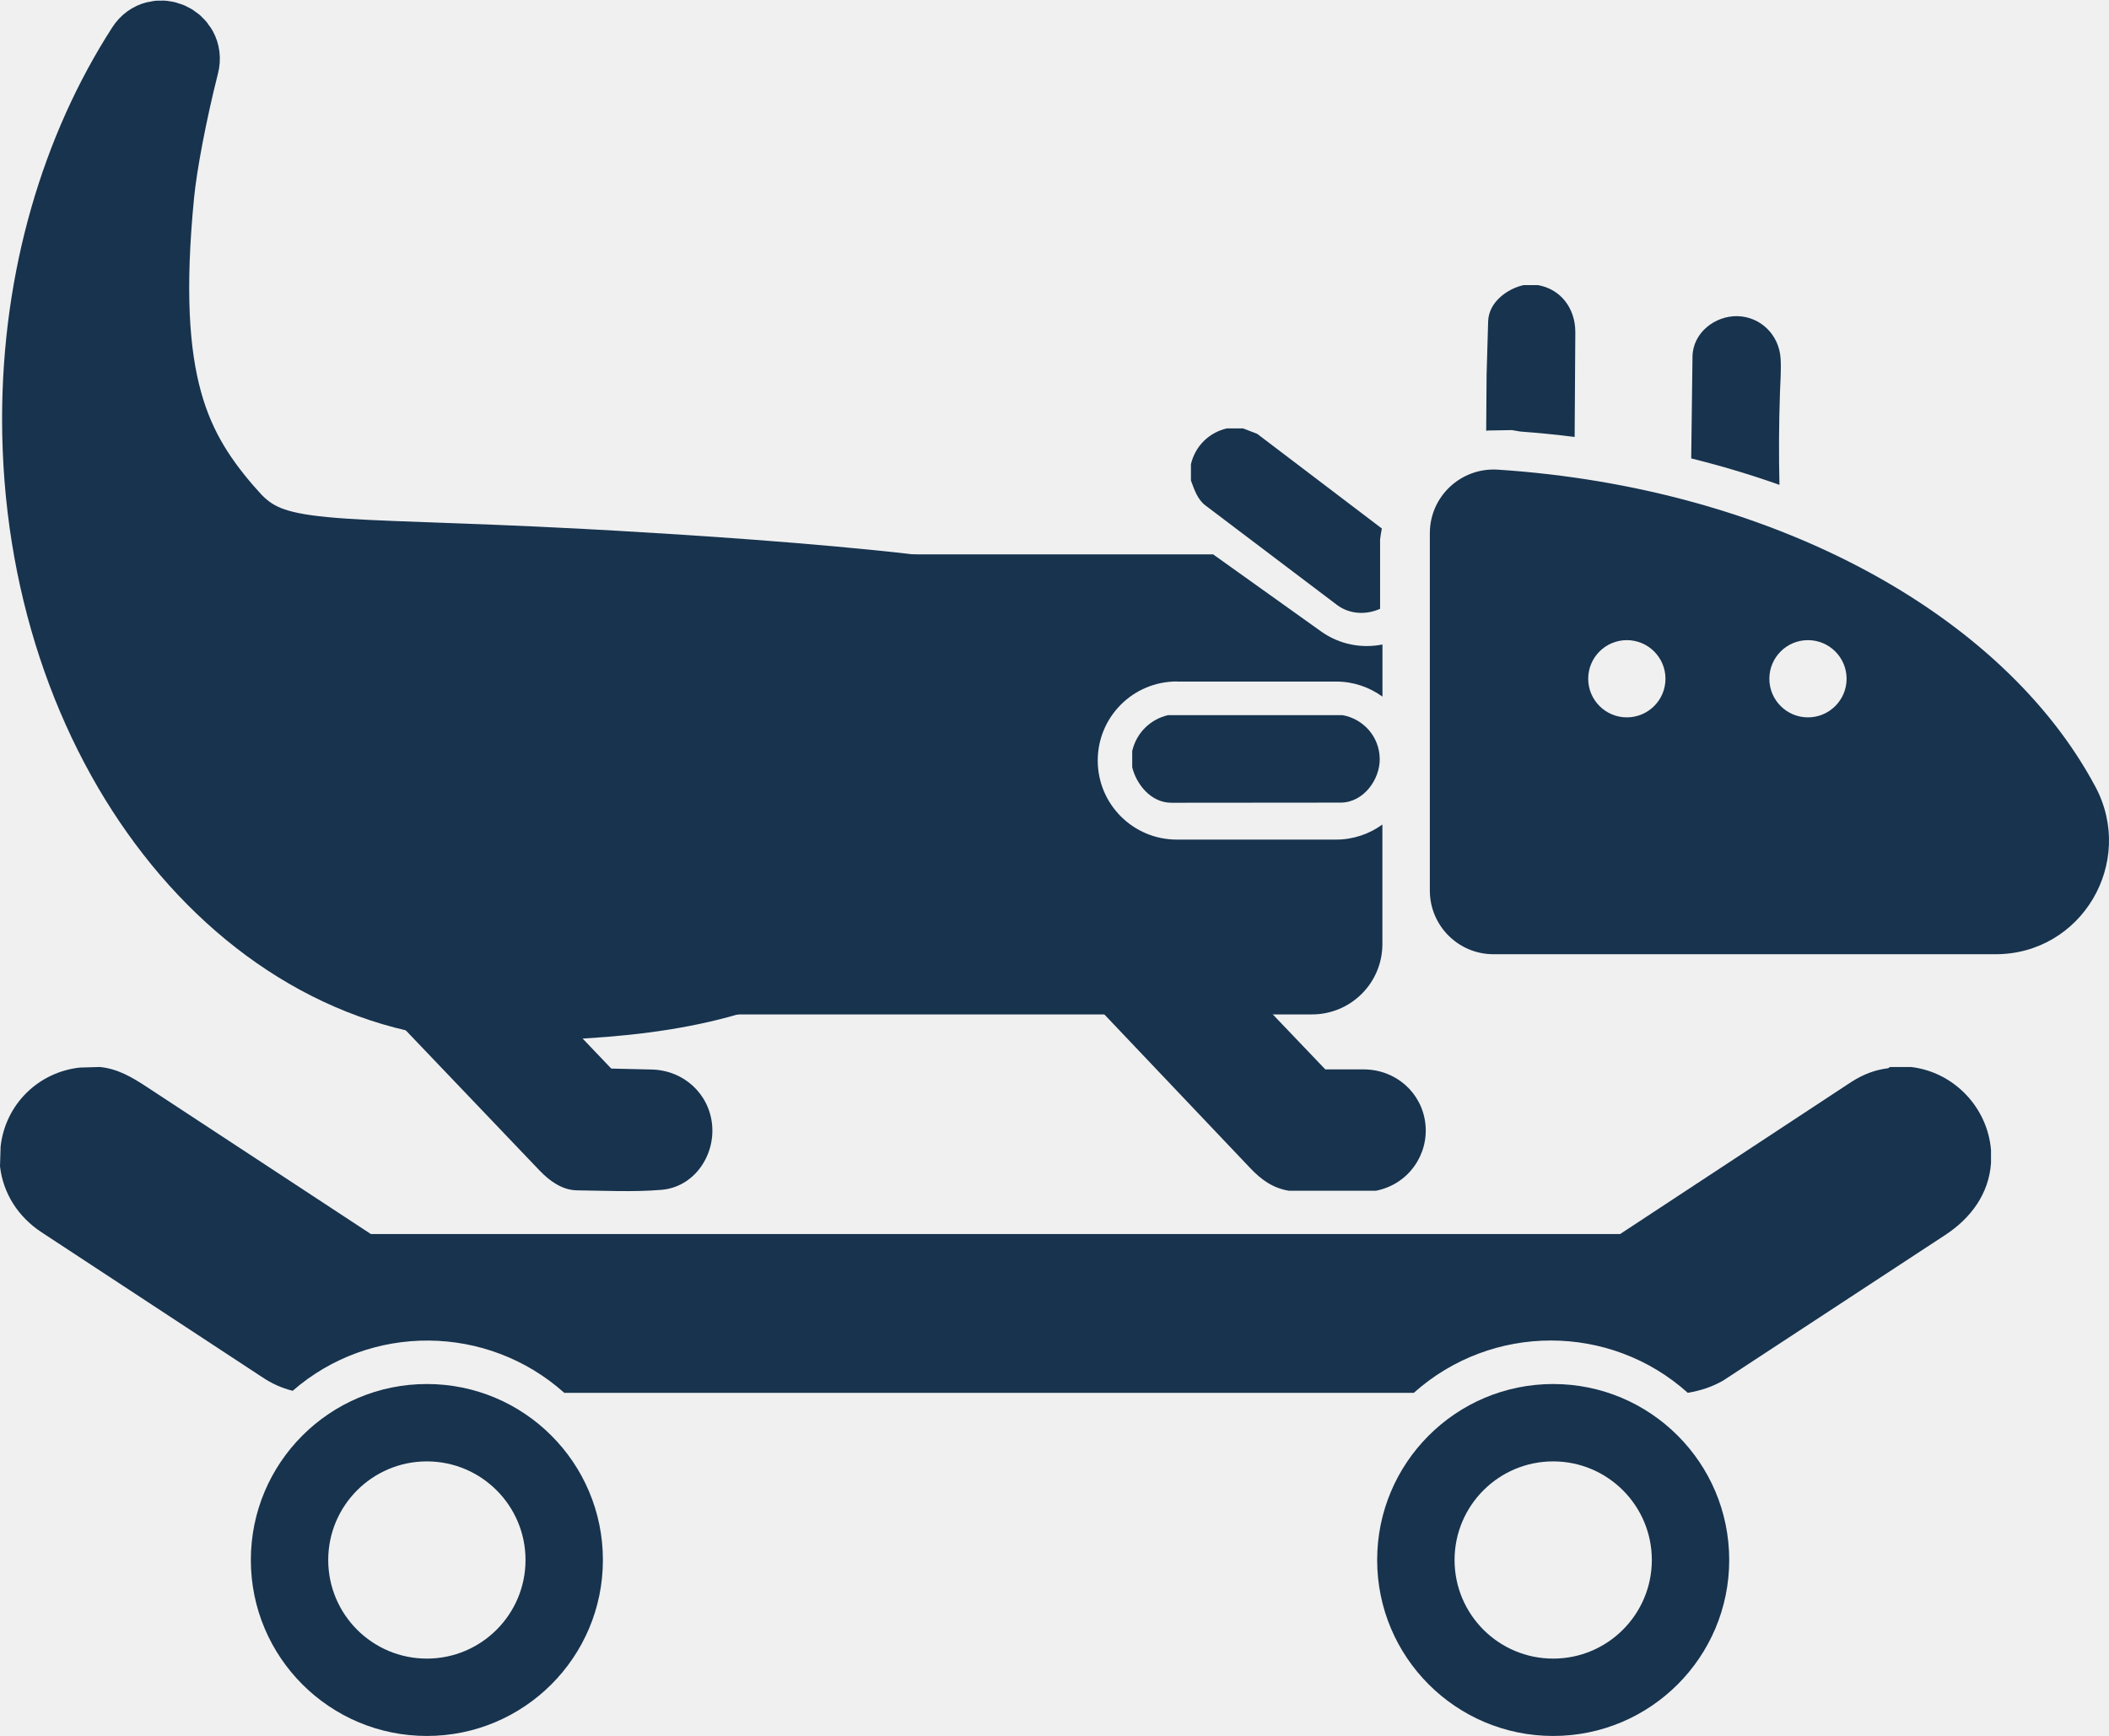
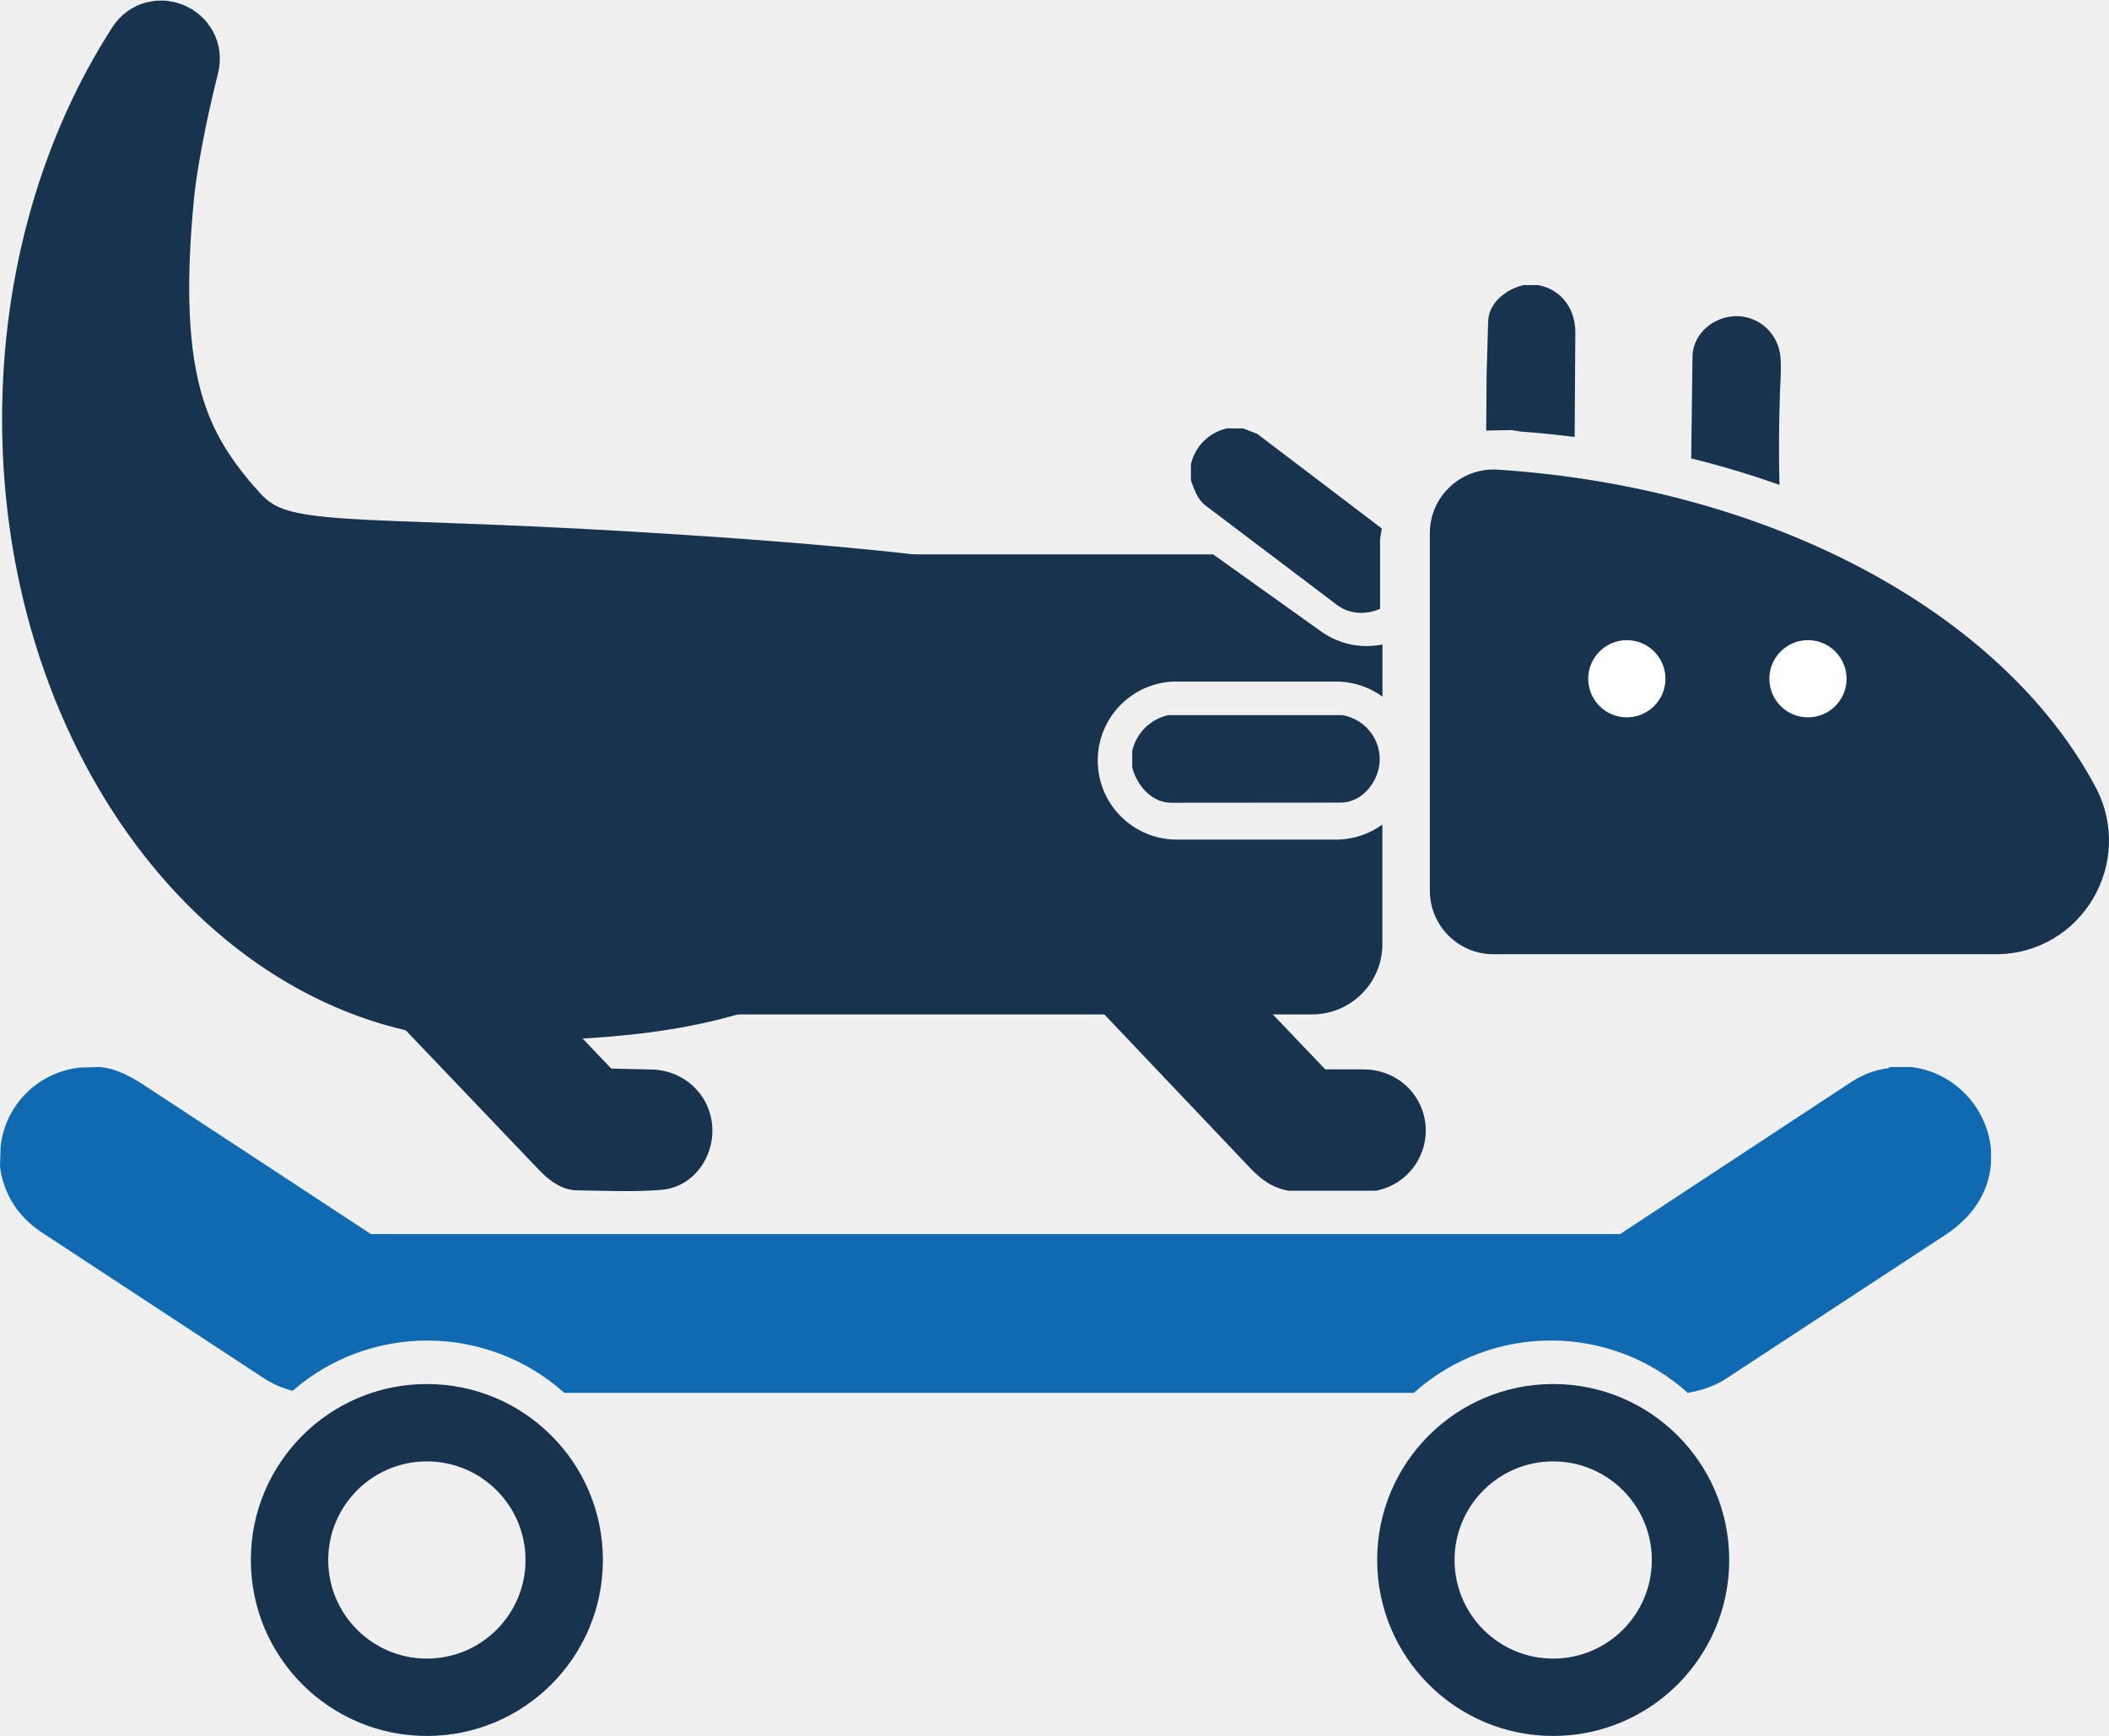
<svg xmlns="http://www.w3.org/2000/svg" preserveAspectRatio="none" overflow="visible" style="display: block;" width="100" height="82.318" viewBox="0 0 100 82.318" fill="none">
  <g id="skateboard/mono">
    <path id="Vector" d="M10.764 24.637C7.963 21.48 6.325 18.233 7.213 9.167C7.355 7.732 7.819 5.273 8.398 2.991C8.614 2.152 7.477 1.646 7.007 2.377C3.943 7.13 2.099 13.222 2.099 19.867C2.099 35.047 11.704 47.353 23.553 47.353C34.674 47.353 43.851 45.455 44.936 31.758C44.955 31.504 45.145 31.292 45.396 31.247C48.844 30.635 49.571 30.156 49.565 29.824C49.546 28.241 29.933 27.205 27.525 27.076C15.261 26.426 12.895 27.037 10.767 24.637H10.764Z" fill="#17334E" stroke-width="4" stroke-miterlimit="10" stroke="#17334E" />
    <path id="Vector_2" d="M63.654 33.911C64.658 34.092 65.408 34.941 65.421 35.984C65.434 36.959 64.655 38.056 63.57 38.059L55.542 38.066C54.577 38.066 53.888 37.203 53.685 36.383V35.61C53.885 34.758 54.532 34.111 55.385 33.911H63.651H63.654Z" fill="#17334E" />
    <path id="Vector_3" d="M70.546 20.415L71.689 20.395L72.088 20.463C72.944 20.527 73.804 20.611 74.663 20.72L74.695 15.761C74.702 14.632 74.01 13.708 72.925 13.521H72.23C71.454 13.702 70.591 14.332 70.562 15.233L70.488 17.776L70.469 20.427C70.495 20.427 70.517 20.418 70.543 20.415H70.546Z" fill="#17334E" />
+     <path class="gtatx-eye" d="M77.138 34.017C76.127 34.017 75.306 33.197 75.306 32.186C75.306 31.176 76.127 30.355 77.138 30.355C78.149 30.355 78.97 31.176 78.97 32.186C78.97 33.197 78.149 34.017 77.138 34.017Z" fill="white" />
+     <path class="gtatx-eye" d="M85.726 34.017C84.715 34.017 83.895 33.197 83.895 32.186C83.895 31.176 84.715 30.355 85.726 30.355C86.737 30.355 87.558 31.176 87.558 32.186C87.558 33.197 86.737 34.017 85.726 34.017Z" fill="white" />
    <path id="Vector_4" d="M99.346 37.29C94.981 29.126 84.094 23.127 71.025 22.271C69.281 22.155 67.797 23.533 67.797 25.283V42.23C67.797 43.897 69.149 45.249 70.816 45.249H94.62C98.705 45.249 101.274 40.895 99.349 37.293L99.346 37.29ZM77.138 34.017C76.127 34.017 75.306 33.197 75.306 32.186C75.306 31.176 76.127 30.355 77.138 30.355C78.149 30.355 78.97 31.176 78.97 32.186C78.97 33.197 78.149 34.017 77.138 34.017ZM85.726 34.017C84.715 34.017 83.895 33.197 83.895 32.186C83.895 31.176 84.715 30.355 85.726 30.355C86.737 30.355 87.558 31.176 87.558 32.186C87.558 33.197 86.737 34.017 85.726 34.017Z" fill="#17334E" />
    <g id="Group">
      <path id="Vector_5" d="M19.619 41.712C20.346 41.831 20.91 42.204 21.441 42.761L28.983 50.671L30.901 50.716C32.421 50.752 33.631 51.868 33.766 53.349C33.901 54.829 32.894 56.297 31.355 56.422C30.013 56.532 28.696 56.461 27.354 56.445C26.659 56.435 26.054 55.997 25.59 55.511L17.227 46.748C16.735 46.233 16.416 45.703 16.3 45.036L16.326 44.196C16.522 42.912 17.501 41.937 18.785 41.741L19.625 41.715L19.619 41.712Z" fill="#17334E" />
      <path id="Vector_6" d="M65.238 56.464H61.114C60.361 56.342 59.81 55.946 59.295 55.405L52.272 48.007C51.181 46.858 51.422 44.995 52.526 43.997C53.63 42.999 55.452 42.974 56.547 44.119L62.84 50.71H64.665C66.184 50.716 67.414 51.81 67.584 53.275C67.755 54.739 66.789 56.161 65.241 56.464H65.238Z" fill="#17334E" />
    </g>
    <path id="Vector_7" d="M7.876 1.318C8.704 1.544 9.157 2.293 8.945 3.153C7.979 7.063 7.525 9.975 7.558 14.059C7.567 15.388 7.683 16.649 7.941 17.94C8.456 20.527 9.55 22.323 11.282 24.251C11.887 24.923 12.66 25.342 13.551 25.535C14.443 25.728 15.36 25.844 16.3 25.886L20.375 26.062C27.042 26.352 33.654 26.661 40.31 27.279C42.612 27.495 44.823 27.749 47.076 28.148C48.216 28.351 50.015 28.721 50.134 29.631C50.189 30.043 49.99 30.349 49.684 30.613L48.444 31.147L45.512 31.813C44.801 40.386 40.935 45.664 32.343 47.264C30.448 47.617 28.587 47.817 26.649 47.865C25.13 47.904 23.684 47.936 22.159 47.862C19.548 47.736 17.082 46.913 14.797 45.683C10.11 43.16 6.595 38.79 4.39 33.992C2.784 30.5 1.854 26.783 1.522 22.957L1.448 21.625L1.384 21.325L1.397 18.32C1.471 17.927 1.458 17.535 1.49 17.087C1.757 13.412 2.594 9.846 4.027 6.445C4.67 4.916 5.42 3.529 6.277 2.126C6.524 1.721 6.824 1.463 7.255 1.322H7.873L7.876 1.318Z" fill="#17334E" />
    <path id="Vector_8" d="M55.803 32.319H63.355C64.176 32.319 64.932 32.586 65.55 33.033V30.561C64.572 30.758 63.516 30.568 62.637 29.94L57.522 26.288H24.448C20.385 26.288 17.096 29.58 17.096 33.638V40.753C17.096 44.815 20.389 48.103 24.448 48.103H62.209C64.053 48.103 65.547 46.61 65.547 44.766V39.099C64.929 39.546 64.172 39.813 63.352 39.813H55.8C53.73 39.813 52.05 38.137 52.05 36.064C52.05 33.992 53.727 32.315 55.8 32.315L55.803 32.319Z" fill="#17334E" />
    <path id="Vector_9" d="M84.374 22.995C84.339 21.512 84.349 20.093 84.397 18.657C84.416 18.098 84.461 17.557 84.429 17.003C84.358 15.867 83.47 15.018 82.382 14.992C81.323 14.97 80.267 15.771 80.251 16.913L80.19 21.737C81.603 22.088 83.003 22.506 84.374 22.992V22.995Z" fill="#17334E" />
    <path id="Vector_10" d="M65.438 25.576C65.46 25.403 65.486 25.232 65.521 25.061L59.611 20.572L58.942 20.315H58.169C57.316 20.514 56.669 21.161 56.469 22.014V22.786C56.624 23.189 56.763 23.668 57.152 23.964L63.39 28.682C63.999 29.142 64.79 29.161 65.438 28.869V25.576Z" fill="#17334E" />
-     <path id="Vector_11" d="M4.709 50.594C5.562 50.671 6.248 51.07 6.998 51.566L17.585 58.517H76.82L87.812 51.286C88.369 50.938 88.9 50.732 89.528 50.655L89.615 50.597H90.619C92.644 50.835 94.244 52.512 94.405 54.536V55.154C94.305 56.599 93.462 57.758 92.235 58.562L81.706 65.465C81.168 65.771 80.65 65.938 80.029 66.047C76.347 62.742 70.742 62.736 67.037 66.047H26.756C23.102 62.781 17.569 62.736 13.877 65.951C13.349 65.816 12.889 65.613 12.409 65.288L1.98 58.44C0.856 57.703 0.151 56.593 0 55.309L0.029 54.369C0.251 52.37 1.819 50.835 3.792 50.623L4.709 50.597V50.594Z" fill="#17334E" />
+     <path id="Vector_11" d="M4.709 50.594C5.562 50.671 6.248 51.07 6.998 51.566L17.585 58.517H76.82L87.812 51.286C88.369 50.938 88.9 50.732 89.528 50.655L89.615 50.597H90.619C92.644 50.835 94.244 52.512 94.405 54.536V55.154C94.305 56.599 93.462 57.758 92.235 58.562L81.706 65.465C81.168 65.771 80.65 65.938 80.029 66.047C76.347 62.742 70.742 62.736 67.037 66.047H26.756C23.102 62.781 17.569 62.736 13.877 65.951C13.349 65.816 12.889 65.613 12.409 65.288L1.98 58.44C0.856 57.703 0.151 56.593 0 55.309L0.029 54.369C0.251 52.37 1.819 50.835 3.792 50.623L4.709 50.597V50.594Z" fill="#106AB2" />
    <path id="Vector_12" d="M20.24 65.629C15.631 65.629 11.894 69.365 11.894 73.974C11.894 78.582 15.631 82.318 20.24 82.318C24.85 82.318 28.587 78.582 28.587 73.974C28.587 69.365 24.85 65.629 20.24 65.629ZM20.24 78.65C17.656 78.65 15.563 76.555 15.563 73.974C15.563 71.393 17.659 69.298 20.24 69.298C22.822 69.298 24.918 71.393 24.918 73.974C24.918 76.555 22.822 78.65 20.24 78.65Z" fill="#17334E" />
    <path id="Vector_13" d="M73.646 65.629C69.036 65.629 65.299 69.365 65.299 73.974C65.299 78.582 69.036 82.318 73.646 82.318C78.255 82.318 81.992 78.582 81.992 73.974C81.992 69.365 78.255 65.629 73.646 65.629ZM73.646 78.65C71.061 78.65 68.969 76.555 68.969 73.974C68.969 71.393 71.064 69.298 73.646 69.298C76.227 69.298 78.323 71.393 78.323 73.974C78.323 76.555 76.227 78.65 73.646 78.65Z" fill="#17334E" />
  </g>
</svg>
